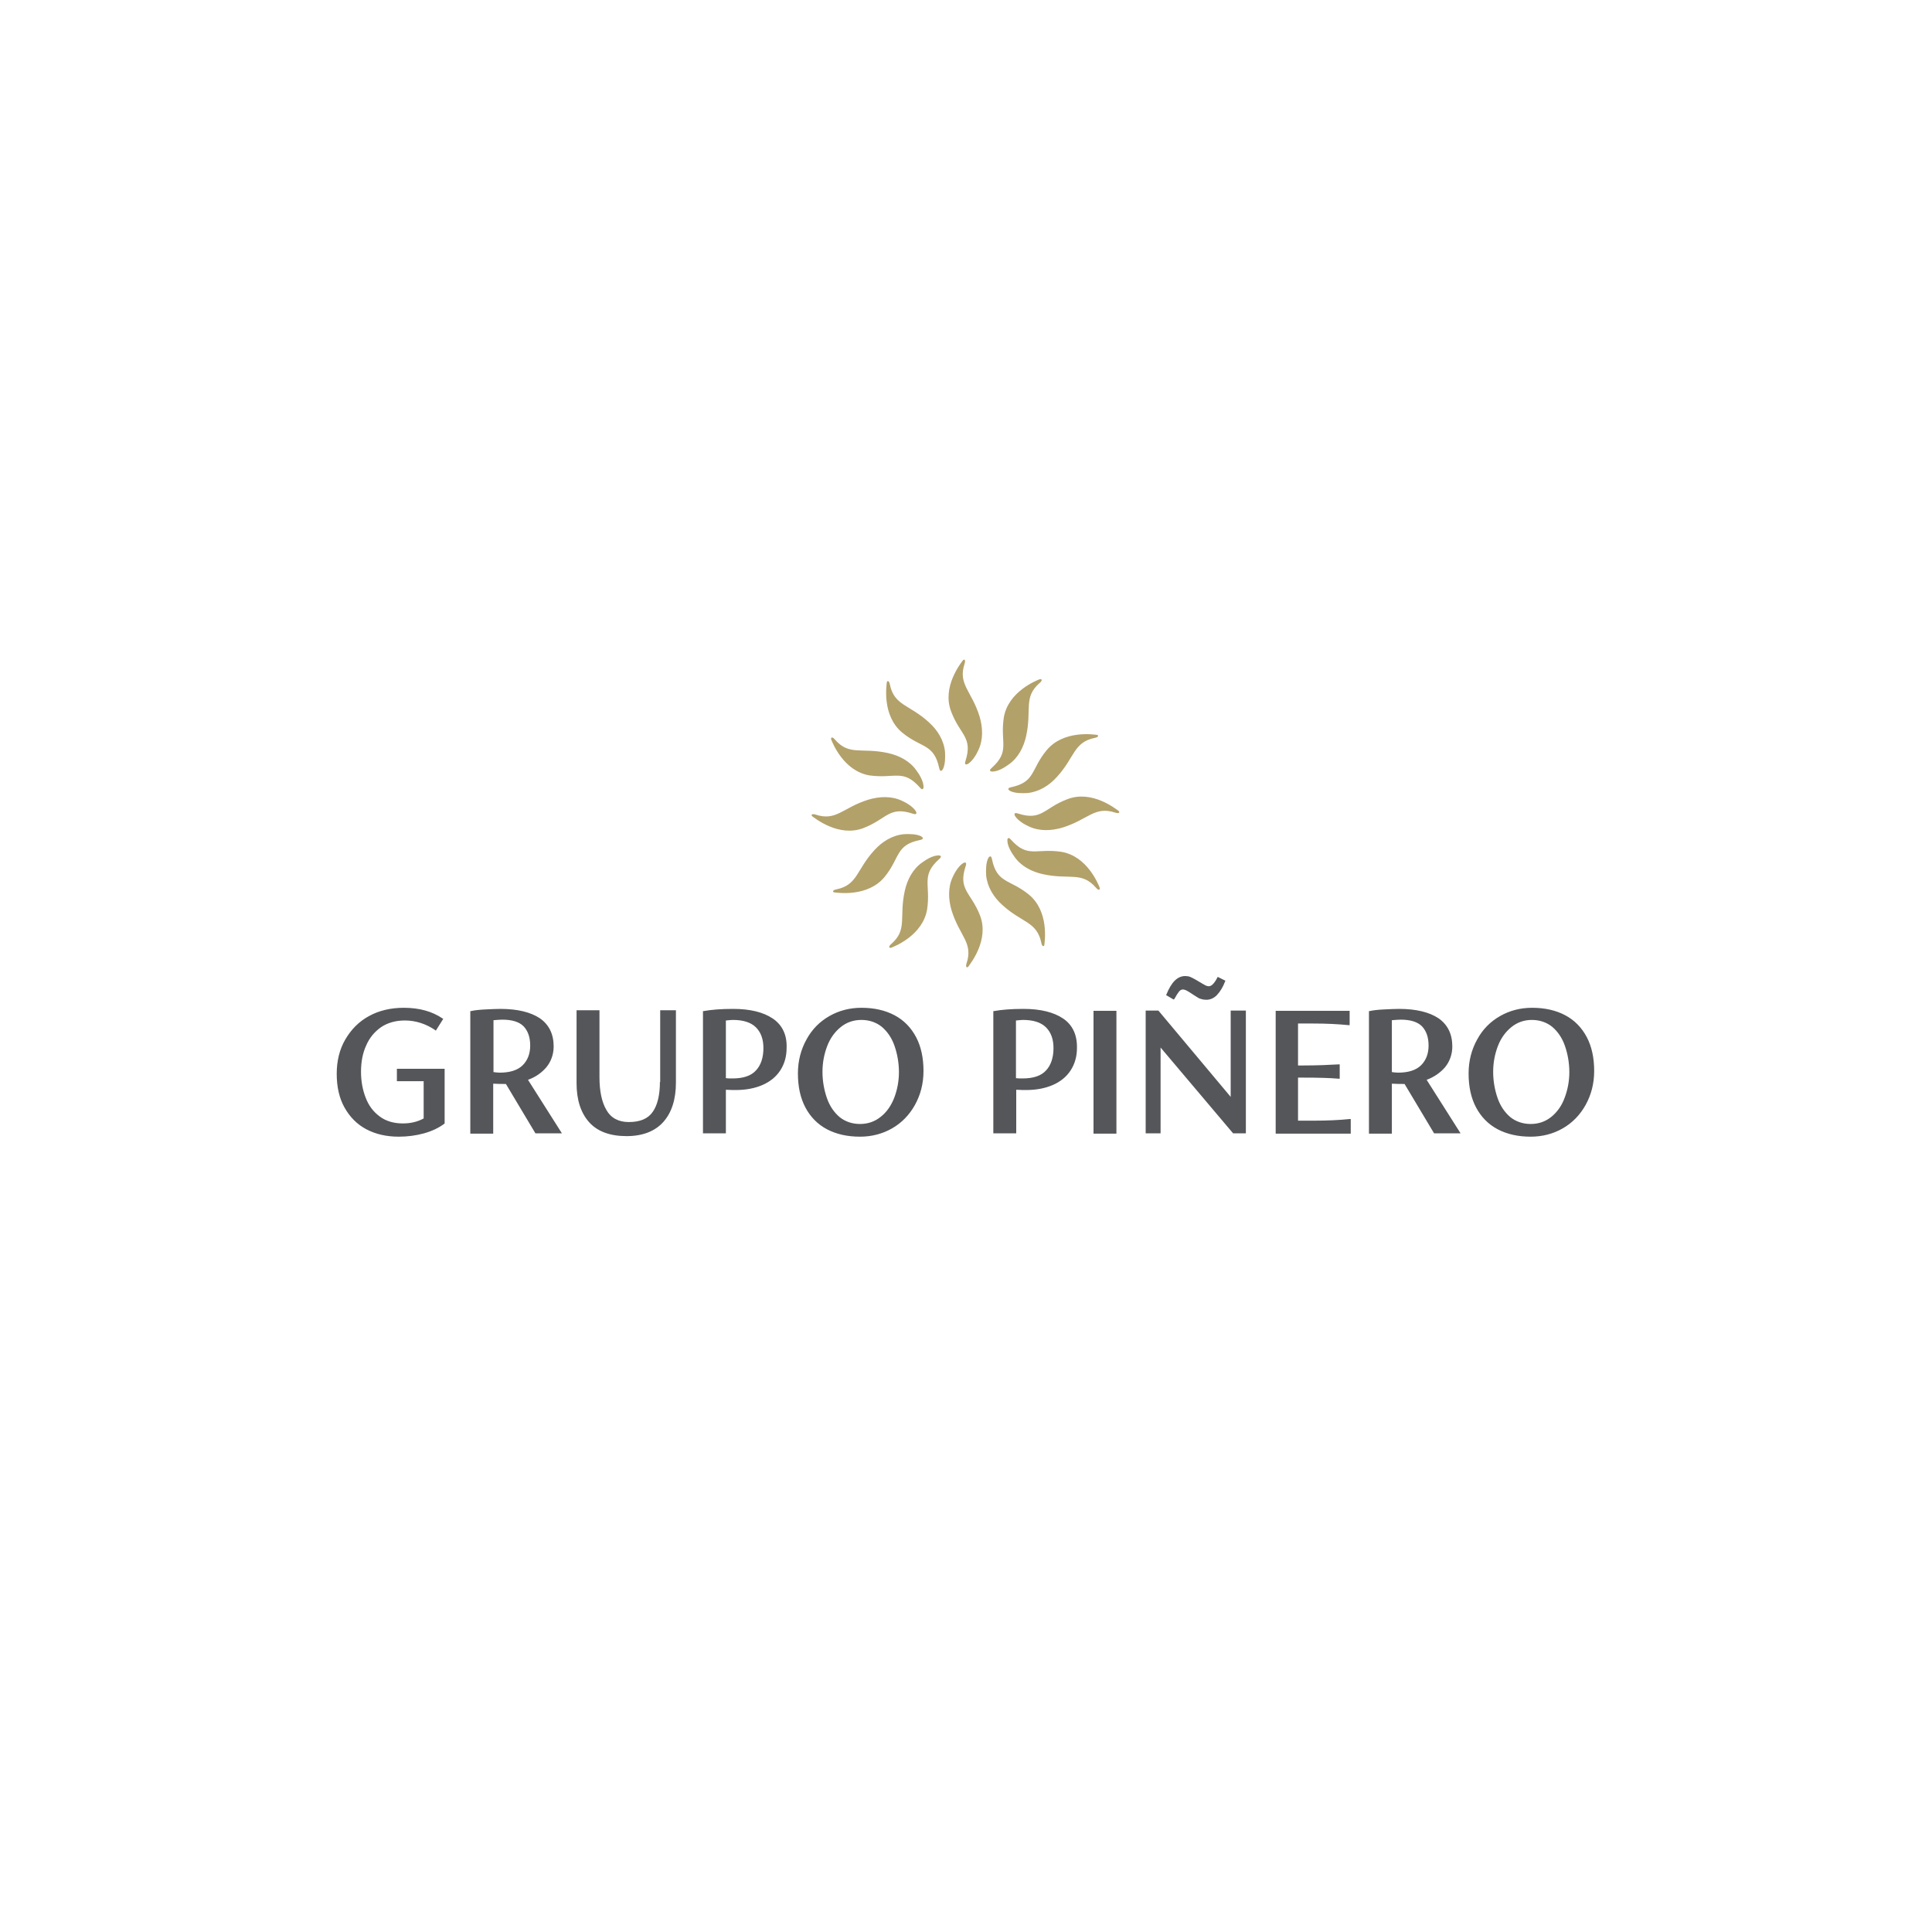
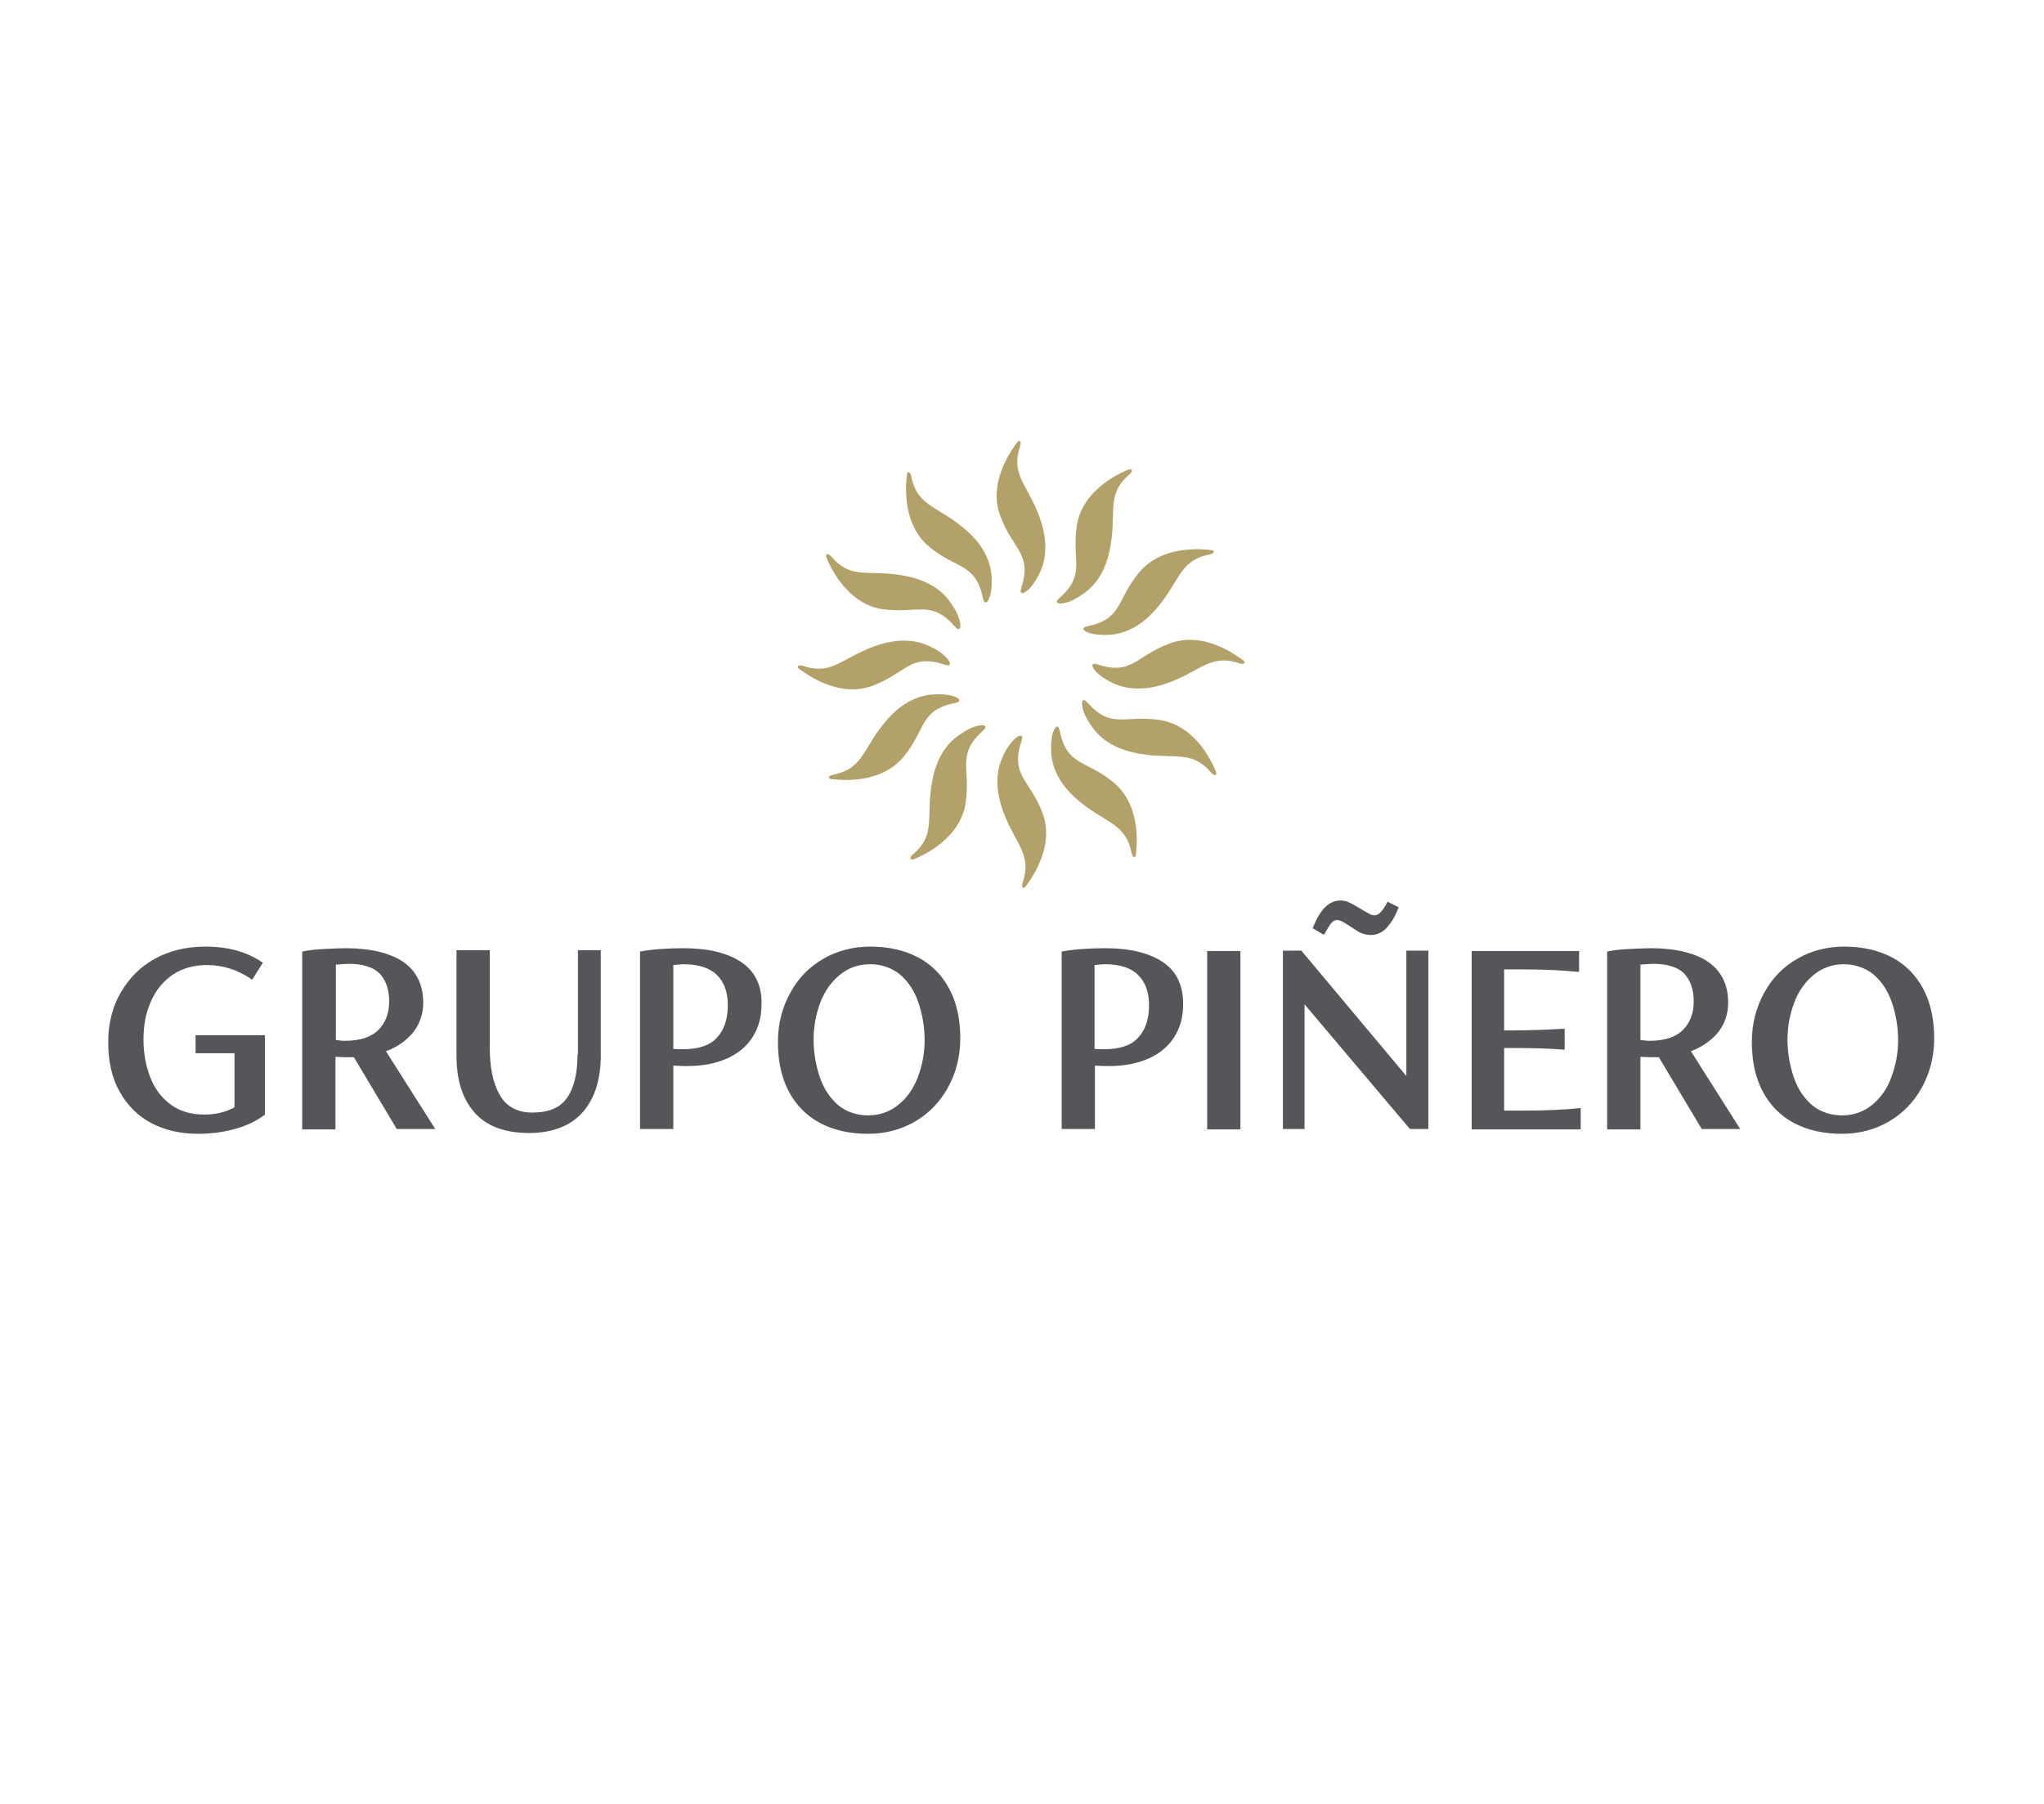
- <svg xmlns="http://www.w3.org/2000/svg" width="700" height="700" viewBox="0 0 700 700" fill="none">
-   <path d="M349.8 275.739C349.3 277.239 350.2 277.139 350.9 276.639C352.4 275.639 353.8 273.339 354.5 271.739C356.3 267.939 356.1 263.539 354.9 259.539C352 250.239 347 247.939 349.5 240.439C350 238.839 349.2 238.739 348.8 239.339C348.2 240.239 341.2 248.839 344.6 257.739C347.8 266.339 352.6 267.039 349.8 275.739ZM340.3 278.339C340.6 279.839 341.3 279.339 341.7 278.539C342.5 276.839 342.5 274.239 342.4 272.439C342 268.239 339.7 264.539 336.6 261.739C329.4 255.139 324 255.739 322.4 247.939C322.1 246.339 321.3 246.639 321.3 247.339C321.2 248.339 319.5 259.339 326.9 265.439C333.8 271.139 338.4 269.339 340.3 278.339ZM333.3 285.339C334.3 286.539 334.7 285.739 334.6 284.839C334.5 282.939 333.2 280.739 332.1 279.239C329.7 275.739 325.8 273.739 321.7 272.839C312.1 270.739 307.7 273.939 302.5 267.939C301.4 266.639 300.9 267.339 301.2 268.039C301.6 269.039 305.6 279.339 315 280.939C324.2 282.239 327.2 278.439 333.3 285.339ZM330.8 294.839C332.3 295.339 332.2 294.439 331.7 293.739C330.7 292.239 328.4 290.839 326.8 290.139C323 288.339 318.6 288.539 314.6 289.739C305.3 292.639 303 297.639 295.5 295.139C293.9 294.639 293.8 295.439 294.4 295.839C295.3 296.439 303.9 303.439 312.8 300.039C321.4 296.739 322.1 291.939 330.8 294.839ZM333.4 304.339C334.9 304.039 334.4 303.339 333.6 302.939C331.9 302.139 329.3 302.139 327.5 302.239C323.3 302.639 319.6 304.939 316.8 308.039C310.2 315.239 310.8 320.639 303 322.239C301.4 322.539 301.7 323.339 302.4 323.339C303.4 323.439 314.4 325.139 320.5 317.739C326.2 310.739 324.4 306.139 333.4 304.339ZM340.3 311.239C341.5 310.239 340.7 309.839 339.8 309.939C337.9 310.039 335.7 311.339 334.2 312.439C330.7 314.839 328.7 318.739 327.8 322.839C325.7 332.439 328.9 336.839 322.9 342.039C321.6 343.139 322.3 343.639 323 343.339C324 342.939 334.3 338.939 335.9 329.539C337.3 320.439 333.5 317.339 340.3 311.239ZM349.9 313.739C350.4 312.239 349.5 312.339 348.8 312.839C347.3 313.839 345.9 316.139 345.2 317.739C343.4 321.539 343.6 325.939 344.8 329.939C347.7 339.239 352.7 341.539 350.2 349.039C349.7 350.639 350.5 350.739 350.9 350.139C351.5 349.239 358.5 340.639 355.1 331.739C351.8 323.239 347 322.439 349.9 313.739ZM359.4 311.239C359.1 309.739 358.4 310.239 358 311.039C357.2 312.739 357.2 315.339 357.3 317.139C357.7 321.339 360 325.039 363.1 327.839C370.3 334.439 375.7 333.839 377.3 341.639C377.6 343.239 378.4 342.939 378.4 342.239C378.5 341.239 380.2 330.239 372.8 324.139C365.8 318.439 361.2 320.139 359.4 311.239ZM366.3 304.239C365.3 303.039 364.9 303.839 365 304.739C365.1 306.639 366.4 308.839 367.5 310.339C369.9 313.839 373.8 315.839 377.9 316.739C387.5 318.839 391.9 315.639 397.1 321.639C398.2 322.939 398.7 322.239 398.4 321.539C398 320.539 394 310.239 384.6 308.639C375.4 307.239 372.4 311.039 366.3 304.239ZM368.8 294.739C367.3 294.239 367.4 295.139 367.9 295.839C368.9 297.339 371.2 298.739 372.8 299.439C376.6 301.239 381 301.039 385 299.839C394.3 296.939 396.6 291.939 404.1 294.439C405.7 294.939 405.8 294.139 405.2 293.739C404.3 293.139 395.7 286.139 386.8 289.539C378.2 292.739 377.5 297.539 368.8 294.739ZM366.3 285.239C364.8 285.539 365.3 286.239 366.1 286.639C367.8 287.439 370.4 287.439 372.2 287.339C376.4 286.939 380.1 284.639 382.9 281.539C389.5 274.339 388.9 268.939 396.7 267.339C398.3 267.039 398 266.239 397.3 266.239C396.3 266.139 385.3 264.439 379.2 271.839C373.4 278.839 375.2 283.339 366.3 285.239ZM359.3 278.239C358.1 279.239 358.9 279.639 359.8 279.539C361.7 279.439 363.9 278.139 365.4 277.039C368.9 274.639 370.9 270.739 371.8 266.639C373.9 257.039 370.7 252.639 376.7 247.439C378 246.339 377.3 245.839 376.6 246.139C375.6 246.539 365.3 250.539 363.7 259.939C362.3 269.139 366.1 272.139 359.3 278.239Z" fill="#B3A16A" />
-   <path d="M143.8 391.739H153.5V405.239C151.3 406.439 148.8 407.039 146 407.039C142.7 407.039 139.9 406.239 137.6 404.539C135.3 402.839 133.6 400.639 132.5 397.739C131.4 394.939 130.8 391.739 130.8 388.339C130.8 384.739 131.4 381.539 132.7 378.739C133.9 375.939 135.8 373.739 138.1 372.139C140.5 370.539 143.4 369.739 146.7 369.739C150.6 369.739 154.3 370.939 157.7 373.239L157.9 373.439L160.6 369.139L160.4 369.039C156.6 366.439 151.9 365.139 146.3 365.139C141.6 365.139 137.3 366.139 133.7 368.139C130 370.139 127.2 373.039 125.1 376.639C123 380.239 122 384.439 122 389.039C122 393.739 122.9 397.839 124.8 401.239C126.7 404.639 129.3 407.339 132.7 409.139C136.1 410.939 140 411.839 144.5 411.839C147.6 411.839 150.7 411.439 153.6 410.639C156.5 409.839 159 408.639 161 407.139L161.1 407.039V387.239H143.8V391.739ZM198 386.639C199.7 384.539 200.6 381.939 200.6 379.139C200.6 374.639 198.9 371.239 195.6 368.939C192.3 366.739 187.5 365.539 181.3 365.539C179.8 365.539 178 365.639 175.8 365.739C173.7 365.839 171.9 366.039 170.6 366.339H170.4V410.739H178.7V392.639C180.4 392.739 181.8 392.739 182.7 392.739H183.3L194 410.639H203.6L191.3 391.239C194.1 390.239 196.3 388.639 198 386.639ZM192.1 378.839C192.1 381.739 191.2 384.139 189.4 385.939C187.6 387.739 184.8 388.639 181.1 388.639C180.3 388.639 179.6 388.539 178.8 388.439V369.639C180.1 369.539 181.2 369.439 182 369.439C185.5 369.439 188.1 370.239 189.7 371.839C191.3 373.539 192.1 375.839 192.1 378.839ZM239.1 392.039C239.1 396.739 238.2 400.439 236.5 402.839C234.8 405.339 231.9 406.539 227.8 406.539C224.1 406.539 221.3 405.039 219.7 402.139C218 399.239 217.2 395.239 217.2 390.239V366.039H208.9V392.439C208.9 398.439 210.4 403.139 213.4 406.539C216.4 409.939 221 411.639 227 411.639C232.9 411.639 237.4 409.839 240.4 406.439C243.4 403.039 244.9 398.239 244.9 392.239V366.039H239.2V392.039H239.1ZM280 369.039C276.6 366.739 271.8 365.539 265.6 365.539C261.2 365.539 257.6 365.839 254.9 366.339H254.7V410.639H263V394.839C264.7 394.939 265.9 394.939 266.5 394.939C270.2 394.939 273.4 394.339 276.2 393.139C279 391.939 281.2 390.139 282.7 387.839C284.2 385.539 285 382.839 285 379.739C285.2 374.939 283.4 371.339 280 369.039ZM263.1 369.739C264.1 369.639 264.9 369.539 265.5 369.539C269.3 369.539 272.1 370.439 273.9 372.239C275.7 374.039 276.6 376.539 276.6 379.739C276.6 383.139 275.7 385.939 273.9 387.839C272.1 389.839 269.2 390.739 265.4 390.739C264.4 390.739 263.6 390.739 263 390.639V369.739H263.1ZM324.1 367.839C320.7 366.039 316.7 365.139 312.1 365.139C307.9 365.139 304 366.139 300.5 368.139C297 370.139 294.2 372.939 292.2 376.639C290.2 380.239 289.1 384.339 289.1 388.939C289.1 393.739 290 397.839 291.8 401.239C293.6 404.639 296.2 407.339 299.6 409.139C303 410.939 307 411.839 311.6 411.839C315.8 411.839 319.7 410.839 323.2 408.839C326.7 406.839 329.5 403.939 331.5 400.339C333.5 396.739 334.6 392.639 334.6 388.039C334.6 383.239 333.7 379.139 331.9 375.739C330.1 372.339 327.5 369.639 324.1 367.839ZM319.1 404.639C317 406.339 314.5 407.239 311.6 407.239C308.7 407.239 306.2 406.339 304.2 404.739C302.2 403.039 300.6 400.739 299.6 397.839C298.6 394.939 298 391.739 298 388.339C298 385.039 298.6 381.939 299.7 379.039C300.8 376.139 302.5 373.839 304.6 372.139C306.7 370.439 309.2 369.539 312.1 369.539C315 369.539 317.5 370.439 319.5 372.039C321.5 373.739 323.1 376.039 324.1 378.939C325.1 381.839 325.7 385.039 325.7 388.439C325.7 391.739 325.1 394.839 324 397.739C322.9 400.539 321.3 402.939 319.1 404.639ZM385.2 369.039C381.8 366.739 377 365.539 370.8 365.539C366.4 365.539 362.8 365.839 360.1 366.339H359.9V410.639H368.2V394.839C369.9 394.939 371.1 394.939 371.7 394.939C375.4 394.939 378.6 394.339 381.4 393.139C384.2 391.939 386.4 390.139 387.9 387.839C389.4 385.539 390.2 382.839 390.2 379.739C390.3 374.939 388.6 371.339 385.2 369.039ZM368.2 369.739C369.2 369.639 370 369.539 370.6 369.539C374.4 369.539 377.2 370.439 379 372.239C380.8 374.039 381.7 376.539 381.7 379.739C381.7 383.139 380.8 385.939 379 387.839C377.2 389.839 374.3 390.739 370.5 390.739C369.5 390.739 368.7 390.739 368.1 390.639V369.739H368.2ZM396.2 410.739H404.5V366.239H396.2V410.739ZM425.5 361.939C426.2 360.639 426.8 359.739 427.2 359.239C427.9 358.439 428.6 358.339 429.6 358.739C430 358.939 430.4 359.139 430.7 359.339L433.5 361.139C434.1 361.539 434.6 361.839 435.2 361.939C435.7 362.139 436.4 362.239 437.1 362.239C438.5 362.239 439.9 361.639 441 360.439C442.1 359.239 443.1 357.639 443.9 355.539L444 355.339L441.2 353.939L441.1 354.139C440.5 355.339 439.9 356.139 439.4 356.639C438.9 357.139 438.4 357.339 437.9 357.339C437.7 357.339 437.4 357.239 437 357.139C436.6 356.939 436.3 356.739 435.9 356.539L433 354.839C432.3 354.439 431.7 354.139 431.2 353.939C430.7 353.739 430.1 353.639 429.4 353.639C428 353.639 426.7 354.239 425.6 355.339C424.5 356.439 423.5 358.139 422.6 360.339L422.5 360.539L425.2 362.139L425.5 361.939ZM446 397.539L419.7 366.139H415.1V410.639H420.5V379.539L446.7 410.539L446.8 410.639H451.4V366.139H445.9V397.539H446ZM476 406.039H470.3V390.439H472.2C477.2 390.439 481.6 390.539 485.1 390.839H485.4V385.639H485.1C481.6 385.839 477.2 386.039 472.2 386.039H470.3V370.839H475.7C480.4 370.839 484.7 371.039 488.7 371.439H489V366.239H462.2V410.739H489.4V405.439H489.1C485.2 405.839 480.8 406.039 476 406.039ZM523.6 386.639C525.3 384.539 526.2 381.939 526.2 379.139C526.2 374.639 524.5 371.239 521.2 368.939C517.9 366.739 513.1 365.539 506.9 365.539C505.4 365.539 503.6 365.639 501.4 365.739C499.3 365.839 497.5 366.039 496.2 366.339H496V410.739H504.3V392.639C506 392.739 507.4 392.739 508.3 392.739H508.9L519.6 410.639H529.2L516.9 391.239C519.6 390.239 521.9 388.639 523.6 386.639ZM517.6 378.839C517.6 381.739 516.7 384.139 514.9 385.939C513.1 387.739 510.3 388.639 506.6 388.639C505.8 388.639 505.1 388.539 504.3 388.439V369.639C505.6 369.539 506.7 369.439 507.5 369.439C511 369.439 513.6 370.239 515.2 371.839C516.8 373.539 517.6 375.839 517.6 378.839ZM574.9 375.739C573.1 372.339 570.5 369.639 567.1 367.839C563.7 366.039 559.7 365.139 555.1 365.139C550.9 365.139 547 366.139 543.5 368.139C540 370.139 537.2 372.939 535.2 376.639C533.2 380.239 532.1 384.339 532.1 388.939C532.1 393.739 533 397.839 534.8 401.239C536.6 404.639 539.2 407.339 542.6 409.139C546 410.939 550 411.839 554.6 411.839C558.8 411.839 562.7 410.839 566.2 408.839C569.7 406.839 572.5 403.939 574.5 400.339C576.5 396.739 577.6 392.639 577.6 388.039C577.6 383.239 576.7 379.139 574.9 375.739ZM562.1 404.639C560 406.339 557.5 407.239 554.6 407.239C551.7 407.239 549.2 406.339 547.2 404.739C545.2 403.039 543.6 400.739 542.6 397.839C541.6 394.939 541 391.739 541 388.339C541 385.039 541.6 381.939 542.7 379.039C543.8 376.139 545.5 373.839 547.6 372.139C549.7 370.439 552.2 369.539 555 369.539C557.9 369.539 560.4 370.439 562.4 372.039C564.4 373.739 566 376.039 567 378.939C568 381.839 568.6 385.039 568.6 388.439C568.6 391.739 568 394.839 566.9 397.739C565.9 400.539 564.2 402.939 562.1 404.639Z" fill="#55565A" />
+ <svg xmlns="http://www.w3.org/2000/svg" width="510" height="450" viewBox="0 0 510 450" fill="none">
+   <path d="M254.8 146.739C254.3 148.239 255.2 148.139 255.9 147.639C257.4 146.639 258.8 144.339 259.5 142.739C261.3 138.939 261.1 134.539 259.9 130.539C257 121.239 252 118.939 254.5 111.439C255 109.839 254.2 109.739 253.8 110.339C253.2 111.239 246.2 119.839 249.6 128.739C252.8 137.339 257.6 138.039 254.8 146.739ZM245.3 149.339C245.6 150.839 246.3 150.339 246.7 149.539C247.5 147.839 247.5 145.239 247.4 143.439C247 139.239 244.7 135.539 241.6 132.739C234.4 126.139 229 126.739 227.4 118.939C227.1 117.339 226.3 117.639 226.3 118.339C226.2 119.339 224.5 130.339 231.9 136.439C238.8 142.139 243.4 140.339 245.3 149.339ZM238.3 156.339C239.3 157.539 239.7 156.739 239.6 155.839C239.5 153.939 238.2 151.739 237.1 150.239C234.7 146.739 230.8 144.739 226.7 143.839C217.1 141.739 212.7 144.939 207.5 138.939C206.4 137.639 205.9 138.339 206.2 139.039C206.6 140.039 210.6 150.339 220 151.939C229.2 153.239 232.2 149.439 238.3 156.339ZM235.8 165.839C237.3 166.339 237.2 165.439 236.7 164.739C235.7 163.239 233.4 161.839 231.8 161.139C228 159.339 223.6 159.539 219.6 160.739C210.3 163.639 208 168.639 200.5 166.139C198.9 165.639 198.8 166.439 199.4 166.839C200.3 167.439 208.9 174.439 217.8 171.039C226.4 167.739 227.1 162.939 235.8 165.839ZM238.4 175.339C239.9 175.039 239.4 174.339 238.6 173.939C236.9 173.139 234.3 173.139 232.5 173.239C228.3 173.639 224.6 175.939 221.8 179.039C215.2 186.239 215.8 191.639 208 193.239C206.4 193.539 206.7 194.339 207.4 194.339C208.4 194.439 219.4 196.139 225.5 188.739C231.2 181.739 229.4 177.139 238.4 175.339ZM245.3 182.239C246.5 181.239 245.7 180.839 244.8 180.939C242.9 181.039 240.7 182.339 239.2 183.439C235.7 185.839 233.7 189.739 232.8 193.839C230.7 203.439 233.9 207.839 227.9 213.039C226.6 214.139 227.3 214.639 228 214.339C229 213.939 239.3 209.939 240.9 200.539C242.3 191.439 238.5 188.339 245.3 182.239ZM254.9 184.739C255.4 183.239 254.5 183.339 253.8 183.839C252.3 184.839 250.9 187.139 250.2 188.739C248.4 192.539 248.6 196.939 249.8 200.939C252.7 210.239 257.7 212.539 255.2 220.039C254.7 221.639 255.5 221.739 255.9 221.139C256.5 220.239 263.5 211.639 260.1 202.739C256.8 194.239 252 193.439 254.9 184.739ZM264.4 182.239C264.1 180.739 263.4 181.239 263 182.039C262.2 183.739 262.2 186.339 262.3 188.139C262.7 192.339 265 196.039 268.1 198.839C275.3 205.439 280.7 204.839 282.3 212.639C282.6 214.239 283.4 213.939 283.4 213.239C283.5 212.239 285.2 201.239 277.8 195.139C270.8 189.439 266.2 191.139 264.4 182.239ZM271.3 175.239C270.3 174.039 269.9 174.839 270 175.739C270.1 177.639 271.4 179.839 272.5 181.339C274.9 184.839 278.8 186.839 282.9 187.739C292.5 189.839 296.9 186.639 302.1 192.639C303.2 193.939 303.7 193.239 303.4 192.539C303 191.539 299 181.239 289.6 179.639C280.4 178.239 277.4 182.039 271.3 175.239ZM273.8 165.739C272.3 165.239 272.4 166.139 272.9 166.839C273.9 168.339 276.2 169.739 277.8 170.439C281.6 172.239 286 172.039 290 170.839C299.3 167.939 301.6 162.939 309.1 165.439C310.7 165.939 310.8 165.139 310.2 164.739C309.3 164.139 300.7 157.139 291.8 160.539C283.2 163.739 282.5 168.539 273.8 165.739ZM271.3 156.239C269.8 156.539 270.3 157.239 271.1 157.639C272.8 158.439 275.4 158.439 277.2 158.339C281.4 157.939 285.1 155.639 287.9 152.539C294.5 145.339 293.9 139.939 301.7 138.339C303.3 138.039 303 137.239 302.3 137.239C301.3 137.139 290.3 135.439 284.2 142.839C278.4 149.839 280.2 154.339 271.3 156.239ZM264.3 149.239C263.1 150.239 263.9 150.639 264.8 150.539C266.7 150.439 268.9 149.139 270.4 148.039C273.9 145.639 275.9 141.739 276.8 137.639C278.9 128.039 275.7 123.639 281.7 118.439C283 117.339 282.3 116.839 281.6 117.139C280.6 117.539 270.3 121.539 268.7 130.939C267.3 140.139 271.1 143.139 264.3 149.239Z" fill="#B3A16A" />
+   <path d="M48.8 262.739H58.5V276.239C56.3 277.439 53.8 278.039 51 278.039C47.7 278.039 44.9 277.239 42.6 275.539C40.3 273.839 38.6 271.639 37.5 268.739C36.4 265.939 35.8 262.739 35.8 259.339C35.8 255.739 36.4 252.539 37.7 249.739C38.9 246.939 40.8 244.739 43.1 243.139C45.5 241.539 48.4 240.739 51.7 240.739C55.6 240.739 59.3 241.939 62.7 244.239L62.9 244.439L65.6 240.139L65.4 240.039C61.6 237.439 56.9 236.139 51.3 236.139C46.6 236.139 42.3 237.139 38.7 239.139C35 241.139 32.2 244.039 30.1 247.639C28 251.239 27 255.439 27 260.039C27 264.739 27.9 268.839 29.8 272.239C31.7 275.639 34.3 278.339 37.7 280.139C41.1 281.939 45 282.839 49.5 282.839C52.6 282.839 55.7 282.439 58.6 281.639C61.5 280.839 64 279.639 66 278.139L66.1 278.039V258.239H48.8V262.739ZM103 257.639C104.7 255.539 105.6 252.939 105.6 250.139C105.6 245.639 103.9 242.239 100.6 239.939C97.3 237.739 92.5 236.539 86.3 236.539C84.8 236.539 83 236.639 80.8 236.739C78.7 236.839 76.9 237.039 75.6 237.339H75.4V281.739H83.7V263.639C85.4 263.739 86.8 263.739 87.7 263.739H88.3L99 281.639H108.6L96.3 262.239C99.1 261.239 101.3 259.639 103 257.639ZM97.1 249.839C97.1 252.739 96.2 255.139 94.4 256.939C92.6 258.739 89.8 259.639 86.1 259.639C85.3 259.639 84.6 259.539 83.8 259.439V240.639C85.1 240.539 86.2 240.439 87 240.439C90.5 240.439 93.1 241.239 94.7 242.839C96.3 244.539 97.1 246.839 97.1 249.839ZM144.1 263.039C144.1 267.739 143.2 271.439 141.5 273.839C139.8 276.339 136.9 277.539 132.8 277.539C129.1 277.539 126.3 276.039 124.7 273.139C123 270.239 122.2 266.239 122.2 261.239V237.039H113.9V263.439C113.9 269.439 115.4 274.139 118.4 277.539C121.4 280.939 126 282.639 132 282.639C137.9 282.639 142.4 280.839 145.4 277.439C148.4 274.039 149.9 269.239 149.9 263.239V237.039H144.2V263.039H144.1ZM185 240.039C181.6 237.739 176.8 236.539 170.6 236.539C166.2 236.539 162.6 236.839 159.9 237.339H159.7V281.639H168V265.839C169.7 265.939 170.9 265.939 171.5 265.939C175.2 265.939 178.4 265.339 181.2 264.139C184 262.939 186.2 261.139 187.7 258.839C189.2 256.539 190 253.839 190 250.739C190.2 245.939 188.4 242.339 185 240.039ZM168.1 240.739C169.1 240.639 169.9 240.539 170.5 240.539C174.3 240.539 177.1 241.439 178.9 243.239C180.7 245.039 181.6 247.539 181.6 250.739C181.6 254.139 180.7 256.939 178.9 258.839C177.1 260.839 174.2 261.739 170.4 261.739C169.4 261.739 168.6 261.739 168 261.639V240.739H168.1ZM229.1 238.839C225.7 237.039 221.7 236.139 217.1 236.139C212.9 236.139 209 237.139 205.5 239.139C202 241.139 199.2 243.939 197.2 247.639C195.2 251.239 194.1 255.339 194.1 259.939C194.1 264.739 195 268.839 196.8 272.239C198.6 275.639 201.2 278.339 204.6 280.139C208 281.939 212 282.839 216.6 282.839C220.8 282.839 224.7 281.839 228.2 279.839C231.7 277.839 234.5 274.939 236.5 271.339C238.5 267.739 239.6 263.639 239.6 259.039C239.6 254.239 238.7 250.139 236.9 246.739C235.1 243.339 232.5 240.639 229.1 238.839ZM224.1 275.639C222 277.339 219.5 278.239 216.6 278.239C213.7 278.239 211.2 277.339 209.2 275.739C207.2 274.039 205.6 271.739 204.6 268.839C203.6 265.939 203 262.739 203 259.339C203 256.039 203.6 252.939 204.7 250.039C205.8 247.139 207.5 244.839 209.6 243.139C211.7 241.439 214.2 240.539 217.1 240.539C220 240.539 222.5 241.439 224.5 243.039C226.5 244.739 228.1 247.039 229.1 249.939C230.1 252.839 230.7 256.039 230.7 259.439C230.7 262.739 230.1 265.839 229 268.739C227.9 271.539 226.3 273.939 224.1 275.639ZM290.2 240.039C286.8 237.739 282 236.539 275.8 236.539C271.4 236.539 267.8 236.839 265.1 237.339H264.9V281.639H273.2V265.839C274.9 265.939 276.1 265.939 276.7 265.939C280.4 265.939 283.6 265.339 286.4 264.139C289.2 262.939 291.4 261.139 292.9 258.839C294.4 256.539 295.2 253.839 295.2 250.739C295.3 245.939 293.6 242.339 290.2 240.039ZM273.2 240.739C274.2 240.639 275 240.539 275.6 240.539C279.4 240.539 282.2 241.439 284 243.239C285.8 245.039 286.7 247.539 286.7 250.739C286.7 254.139 285.8 256.939 284 258.839C282.2 260.839 279.3 261.739 275.5 261.739C274.5 261.739 273.7 261.739 273.1 261.639V240.739H273.2ZM301.2 281.739H309.5V237.239H301.2V281.739ZM330.5 232.939C331.2 231.639 331.8 230.739 332.2 230.239C332.9 229.439 333.6 229.339 334.6 229.739C335 229.939 335.4 230.139 335.7 230.339L338.5 232.139C339.1 232.539 339.6 232.839 340.2 232.939C340.7 233.139 341.4 233.239 342.1 233.239C343.5 233.239 344.9 232.639 346 231.439C347.1 230.239 348.1 228.639 348.9 226.539L349 226.339L346.2 224.939L346.1 225.139C345.5 226.339 344.9 227.139 344.4 227.639C343.9 228.139 343.4 228.339 342.9 228.339C342.7 228.339 342.4 228.239 342 228.139C341.6 227.939 341.3 227.739 340.9 227.539L338 225.839C337.3 225.439 336.7 225.139 336.2 224.939C335.7 224.739 335.1 224.639 334.4 224.639C333 224.639 331.7 225.239 330.6 226.339C329.5 227.439 328.5 229.139 327.6 231.339L327.5 231.539L330.2 233.139L330.5 232.939ZM351 268.539L324.7 237.139H320.1V281.639H325.5V250.539L351.7 281.539L351.8 281.639H356.4V237.139H350.9V268.539H351ZM381 277.039H375.3V261.439H377.2C382.2 261.439 386.6 261.539 390.1 261.839H390.4V256.639H390.1C386.6 256.839 382.2 257.039 377.2 257.039H375.3V241.839H380.7C385.4 241.839 389.7 242.039 393.7 242.439H394V237.239H367.2V281.739H394.4V276.439H394.1C390.2 276.839 385.8 277.039 381 277.039ZM428.6 257.639C430.3 255.539 431.2 252.939 431.2 250.139C431.2 245.639 429.5 242.239 426.2 239.939C422.9 237.739 418.1 236.539 411.9 236.539C410.4 236.539 408.6 236.639 406.4 236.739C404.3 236.839 402.5 237.039 401.2 237.339H401V281.739H409.3V263.639C411 263.739 412.4 263.739 413.3 263.739H413.9L424.6 281.639H434.2L421.9 262.239C424.6 261.239 426.9 259.639 428.6 257.639ZM422.6 249.839C422.6 252.739 421.7 255.139 419.9 256.939C418.1 258.739 415.3 259.639 411.6 259.639C410.8 259.639 410.1 259.539 409.3 259.439V240.639C410.6 240.539 411.7 240.439 412.5 240.439C416 240.439 418.6 241.239 420.2 242.839C421.8 244.539 422.6 246.839 422.6 249.839ZM479.9 246.739C478.1 243.339 475.5 240.639 472.1 238.839C468.7 237.039 464.7 236.139 460.1 236.139C455.9 236.139 452 237.139 448.5 239.139C445 241.139 442.2 243.939 440.2 247.639C438.2 251.239 437.1 255.339 437.1 259.939C437.1 264.739 438 268.839 439.8 272.239C441.6 275.639 444.2 278.339 447.6 280.139C451 281.939 455 282.839 459.6 282.839C463.8 282.839 467.7 281.839 471.2 279.839C474.7 277.839 477.5 274.939 479.5 271.339C481.5 267.739 482.6 263.639 482.6 259.039C482.6 254.239 481.7 250.139 479.9 246.739ZM467.1 275.639C465 277.339 462.5 278.239 459.6 278.239C456.7 278.239 454.2 277.339 452.2 275.739C450.2 274.039 448.6 271.739 447.6 268.839C446.6 265.939 446 262.739 446 259.339C446 256.039 446.6 252.939 447.7 250.039C448.8 247.139 450.5 244.839 452.6 243.139C454.7 241.439 457.2 240.539 460 240.539C462.9 240.539 465.4 241.439 467.4 243.039C469.4 244.739 471 247.039 472 249.939C473 252.839 473.6 256.039 473.6 259.439C473.6 262.739 473 265.839 471.9 268.739C470.9 271.539 469.2 273.939 467.1 275.639Z" fill="#55565A" />
</svg>
